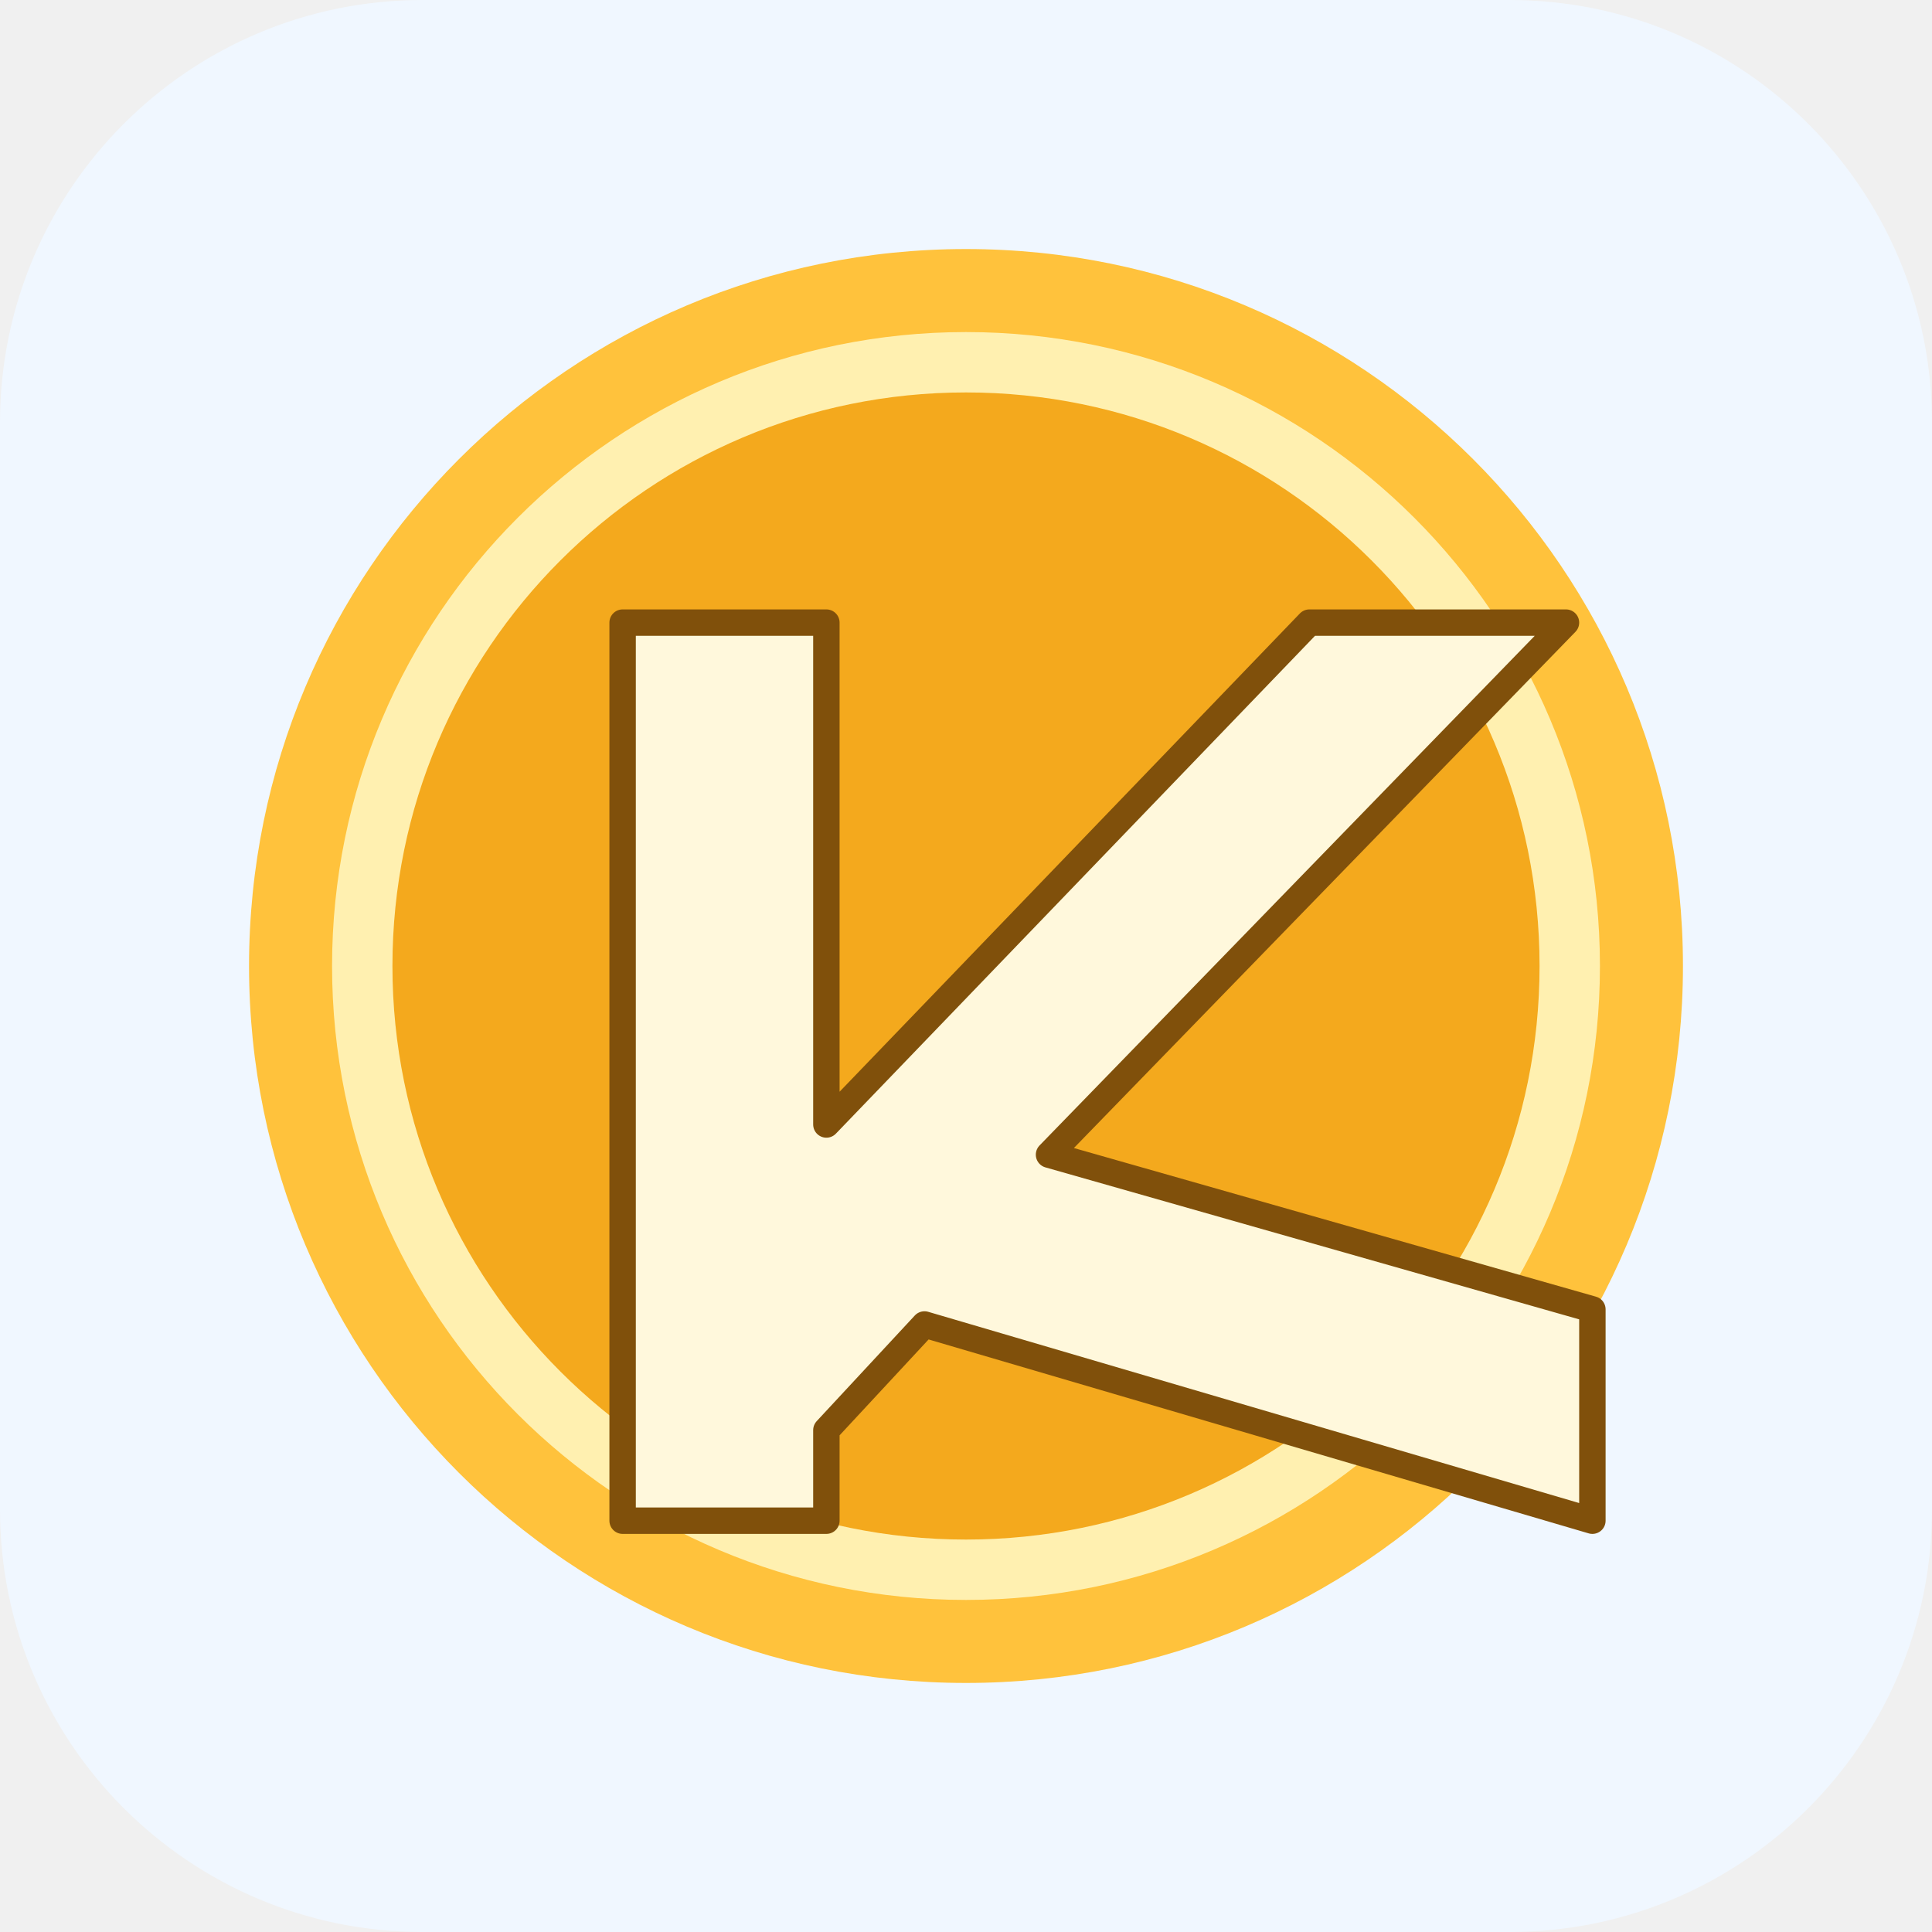
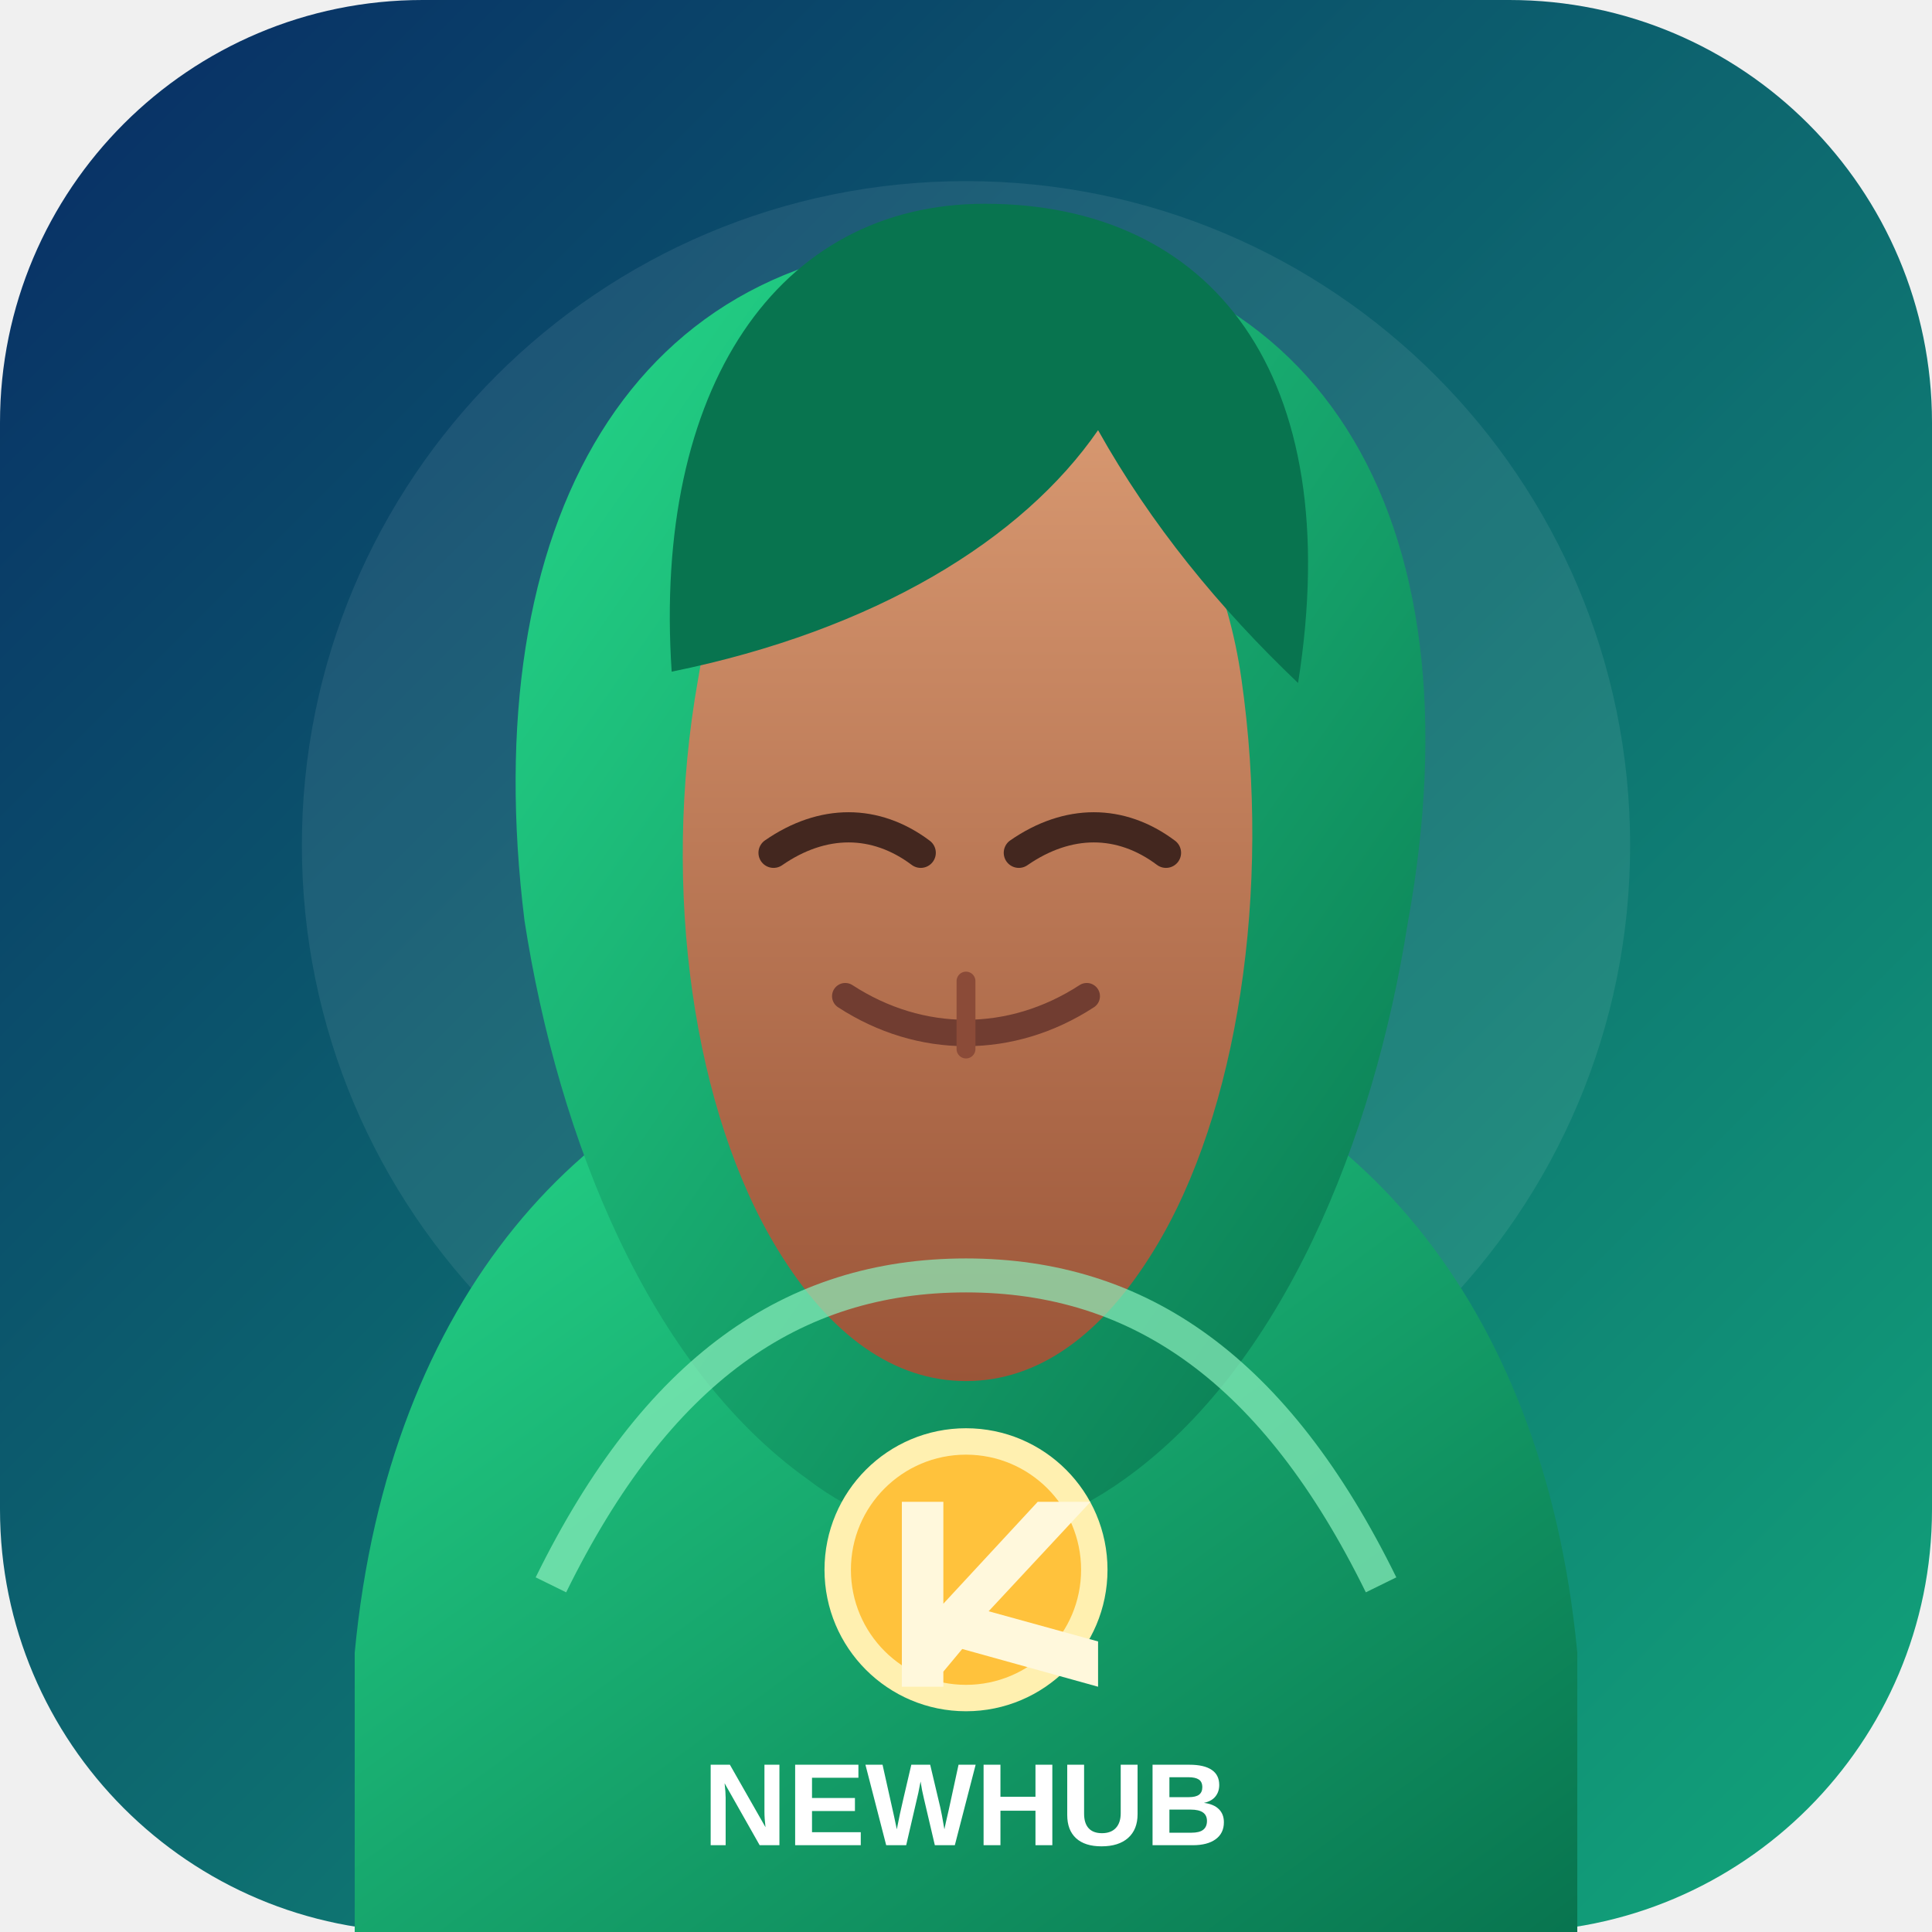
<svg xmlns="http://www.w3.org/2000/svg" viewBox="0 0 512 512">
-   <rect width="512" height="512" rx="112" fill="#f0f7ff" />
-   <circle cx="256" cy="256" r="190" fill="#ffc23c" />
-   <circle cx="256" cy="256" r="160" fill="#f4a91d" stroke="#fff0b0" stroke-width="16" />
-   <path d="M165 165h54v133l128-133h68L278 306l144 41v56l-177-52-26 28v24h-54z" fill="#fff8dc" />
-   <path d="M165 165h54v133l128-133h68L278 306l144 41v56l-177-52-26 28v24h-54z" fill="none" stroke="#80500b" stroke-width="7" stroke-linejoin="round" />
+   <defs>
+     <linearGradient id="bg" x2="1" y2="1">
+       <stop stop-color="#082b65" />
+       <stop offset="1" stop-color="#12a77a" />
+     </linearGradient>
+     <linearGradient id="scarf" x2="1" y2="1">
+       <stop stop-color="#25d88a" />
+       <stop offset="1" stop-color="#08744f" />
+     </linearGradient>
+     <linearGradient id="skin" x2="0" y2="1">
+       <stop stop-color="#d99a72" />
+       <stop offset="1" stop-color="#9b5538" />
+     </linearGradient>
+   </defs>
+   <rect width="512" height="512" rx="112" fill="url(#bg)" />
+   <circle cx="256" cy="224" r="176" fill="#ffffff" opacity=".08" />
+   <path d="M94 438c9-95 62-151 126-164h72c64 13 117 69 126 164v74H94z" fill="url(#scarf)" />
+   <path d="M139 244c-13-105 28-180 117-180 93 0 137 72 117 181-9 57-33 117-75 147-14 10-28 15-42 15s-29-5-42-15c-42-30-66-90-75-148z" fill="url(#scarf)" />
+   <path d="M185 180c8-49 38-77 71-77 37 0 66 28 73 77 8 56-1 115-23 151-14 23-31 35-50 35s-36-12-50-35c-22-36-31-95-21-151z" fill="url(#skin)" />
+   <path d="M178 178c-5-75 28-124 83-124 60 0 96 45 83 127-21-20-39-42-53-67-20 29-59 53-113 64z" fill="#08744f" />
+   <path d="M205 226c13-9 27-9 39 0M270 226c13-9 27-9 39 0" fill="none" stroke="#43271f" stroke-width="8" stroke-linecap="round" />
+   <path d="M224 264c20 13 44 13 64 0" fill="none" stroke="#713d31" stroke-width="7" stroke-linecap="round" />
+   <path d="M256 260v18" stroke="#8b4b38" stroke-width="5" stroke-linecap="round" />
+   <path d="M146 420c28-57 64-82 110-82s82 25 110 82" fill="none" stroke="#8cf0bd" stroke-width="9" opacity=".7" />
+   <circle cx="256" cy="416" r="34" fill="#ffc23c" stroke="#fff0b0" stroke-width="7" />
+   <path d="M239 398h11v27l25-27h14l-27 29 29 8v12l-36-10-5 6v4h-11z" fill="#fff8dc" />
+   <text x="256" y="489" text-anchor="middle" font-family="Arial,sans-serif" font-size="31" font-weight="900" fill="#fff">NEWHUB</text>
</svg>
